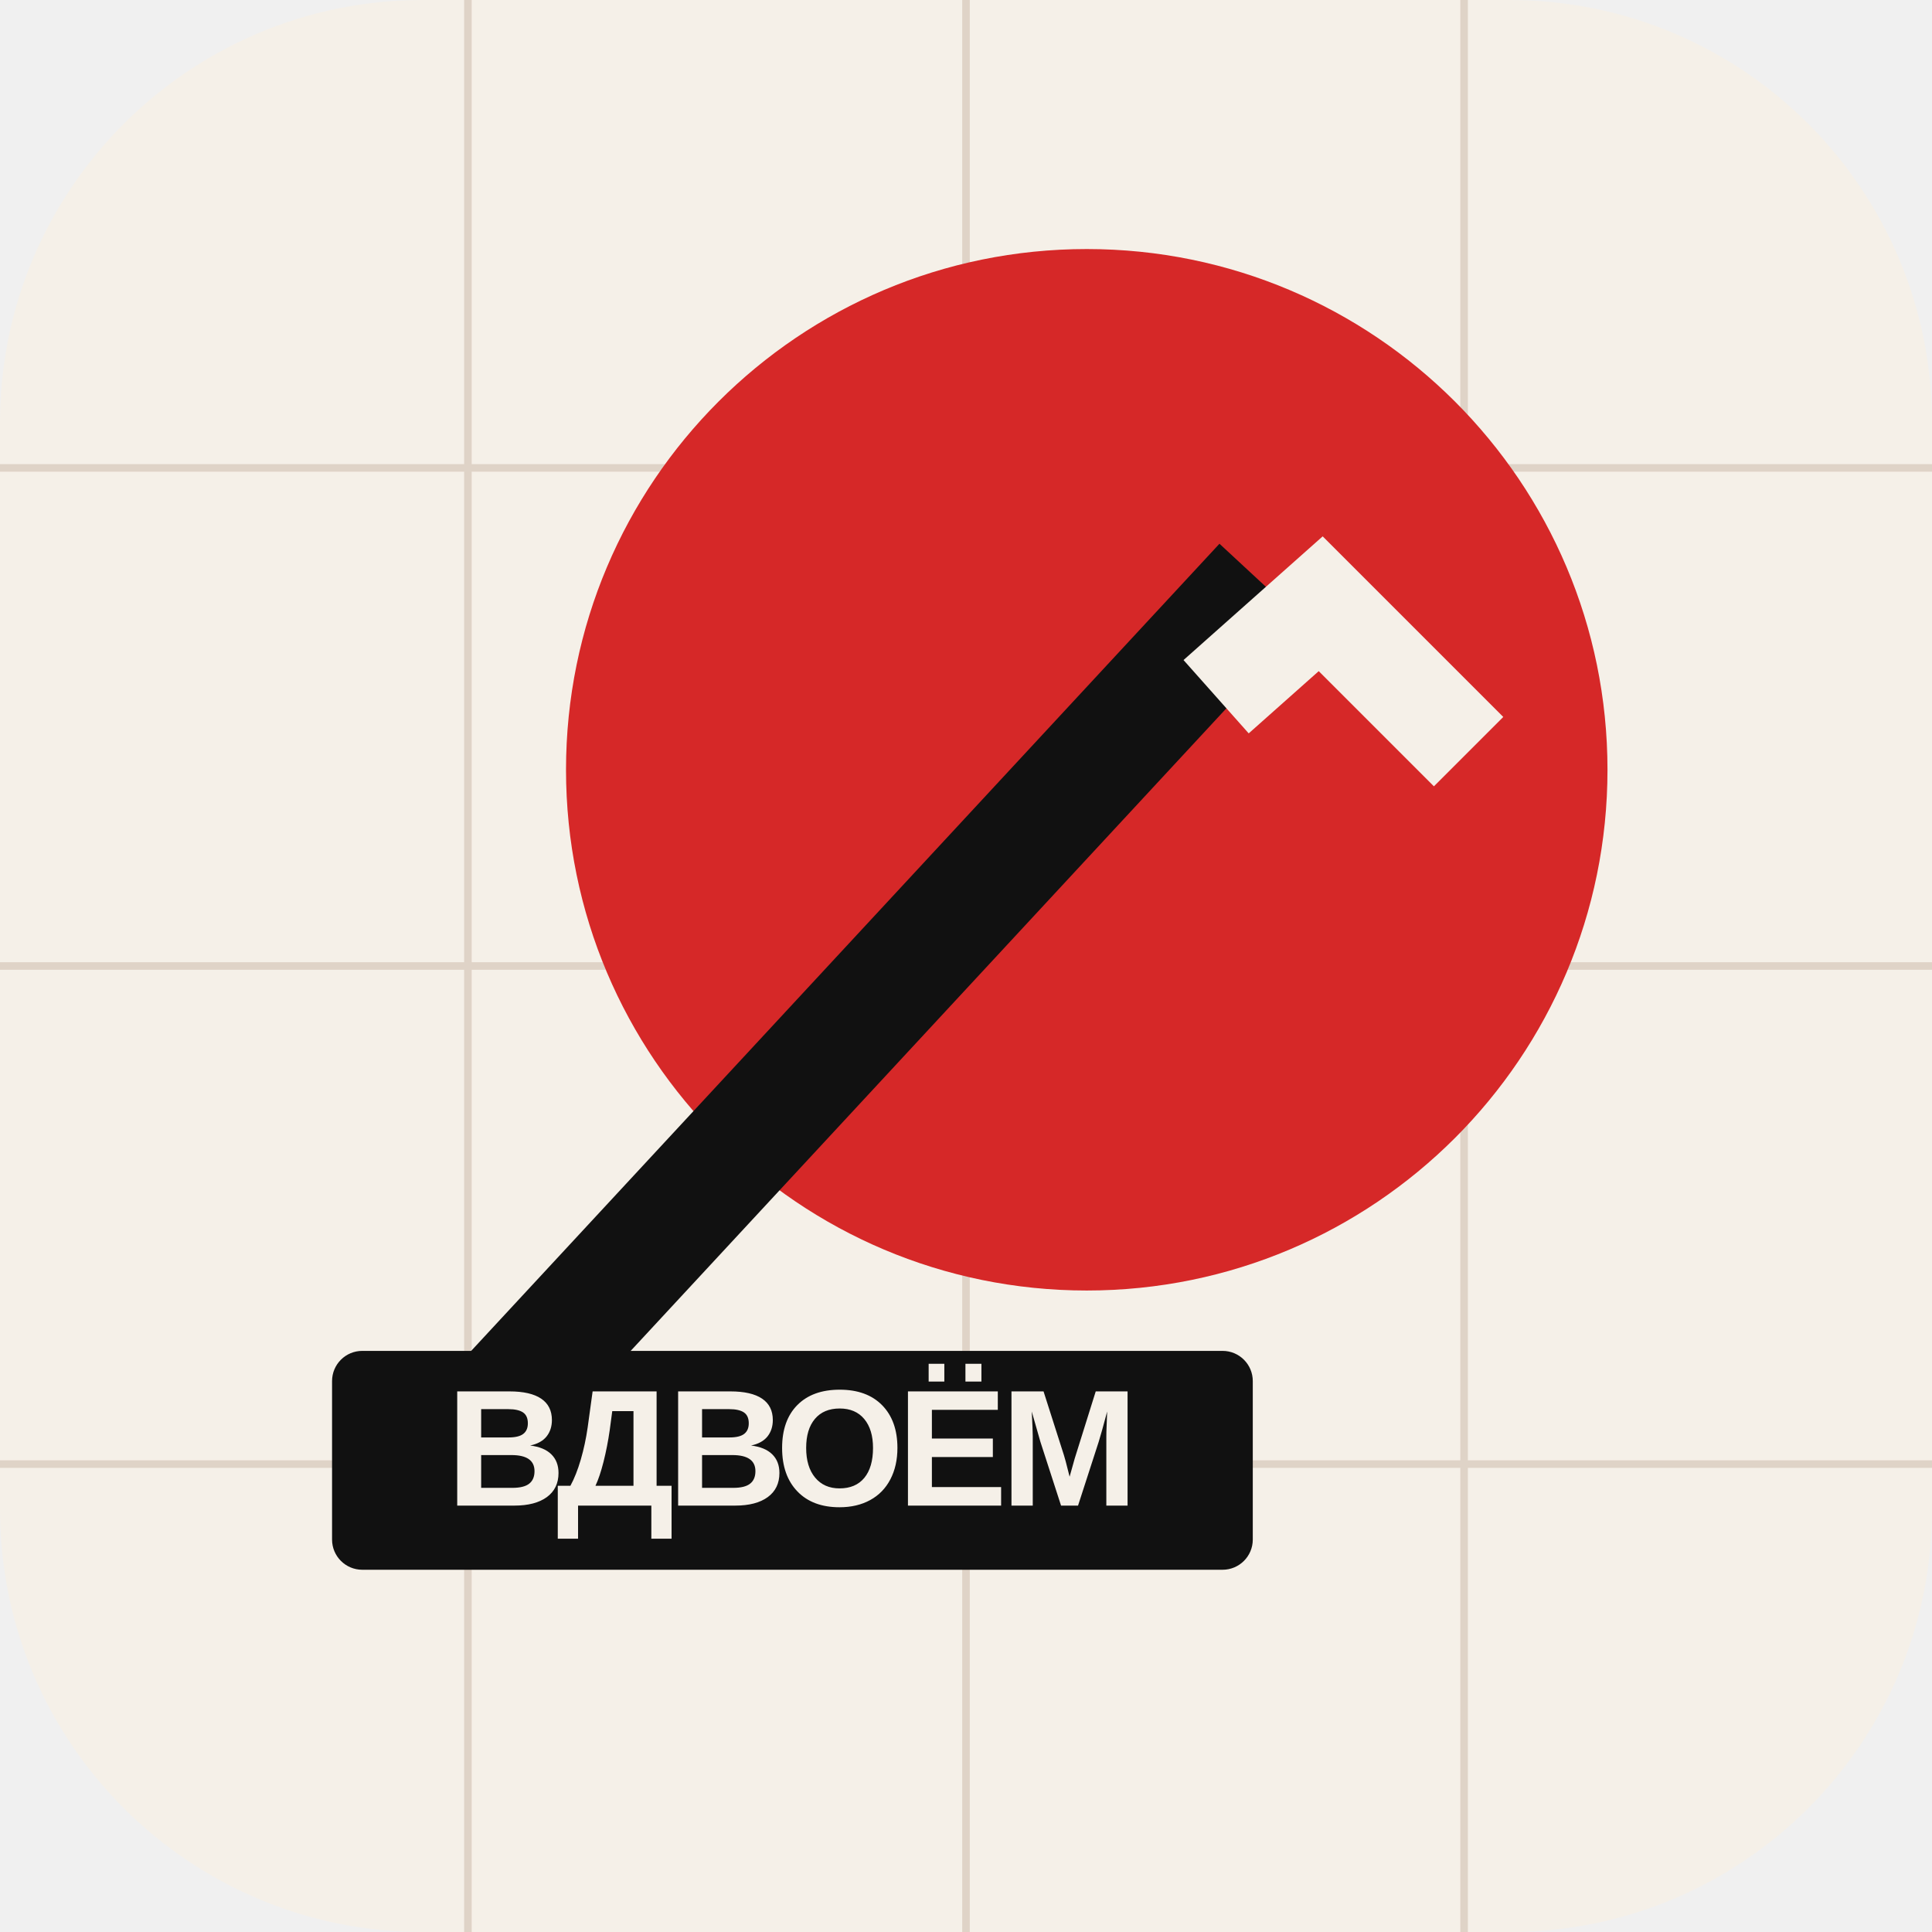
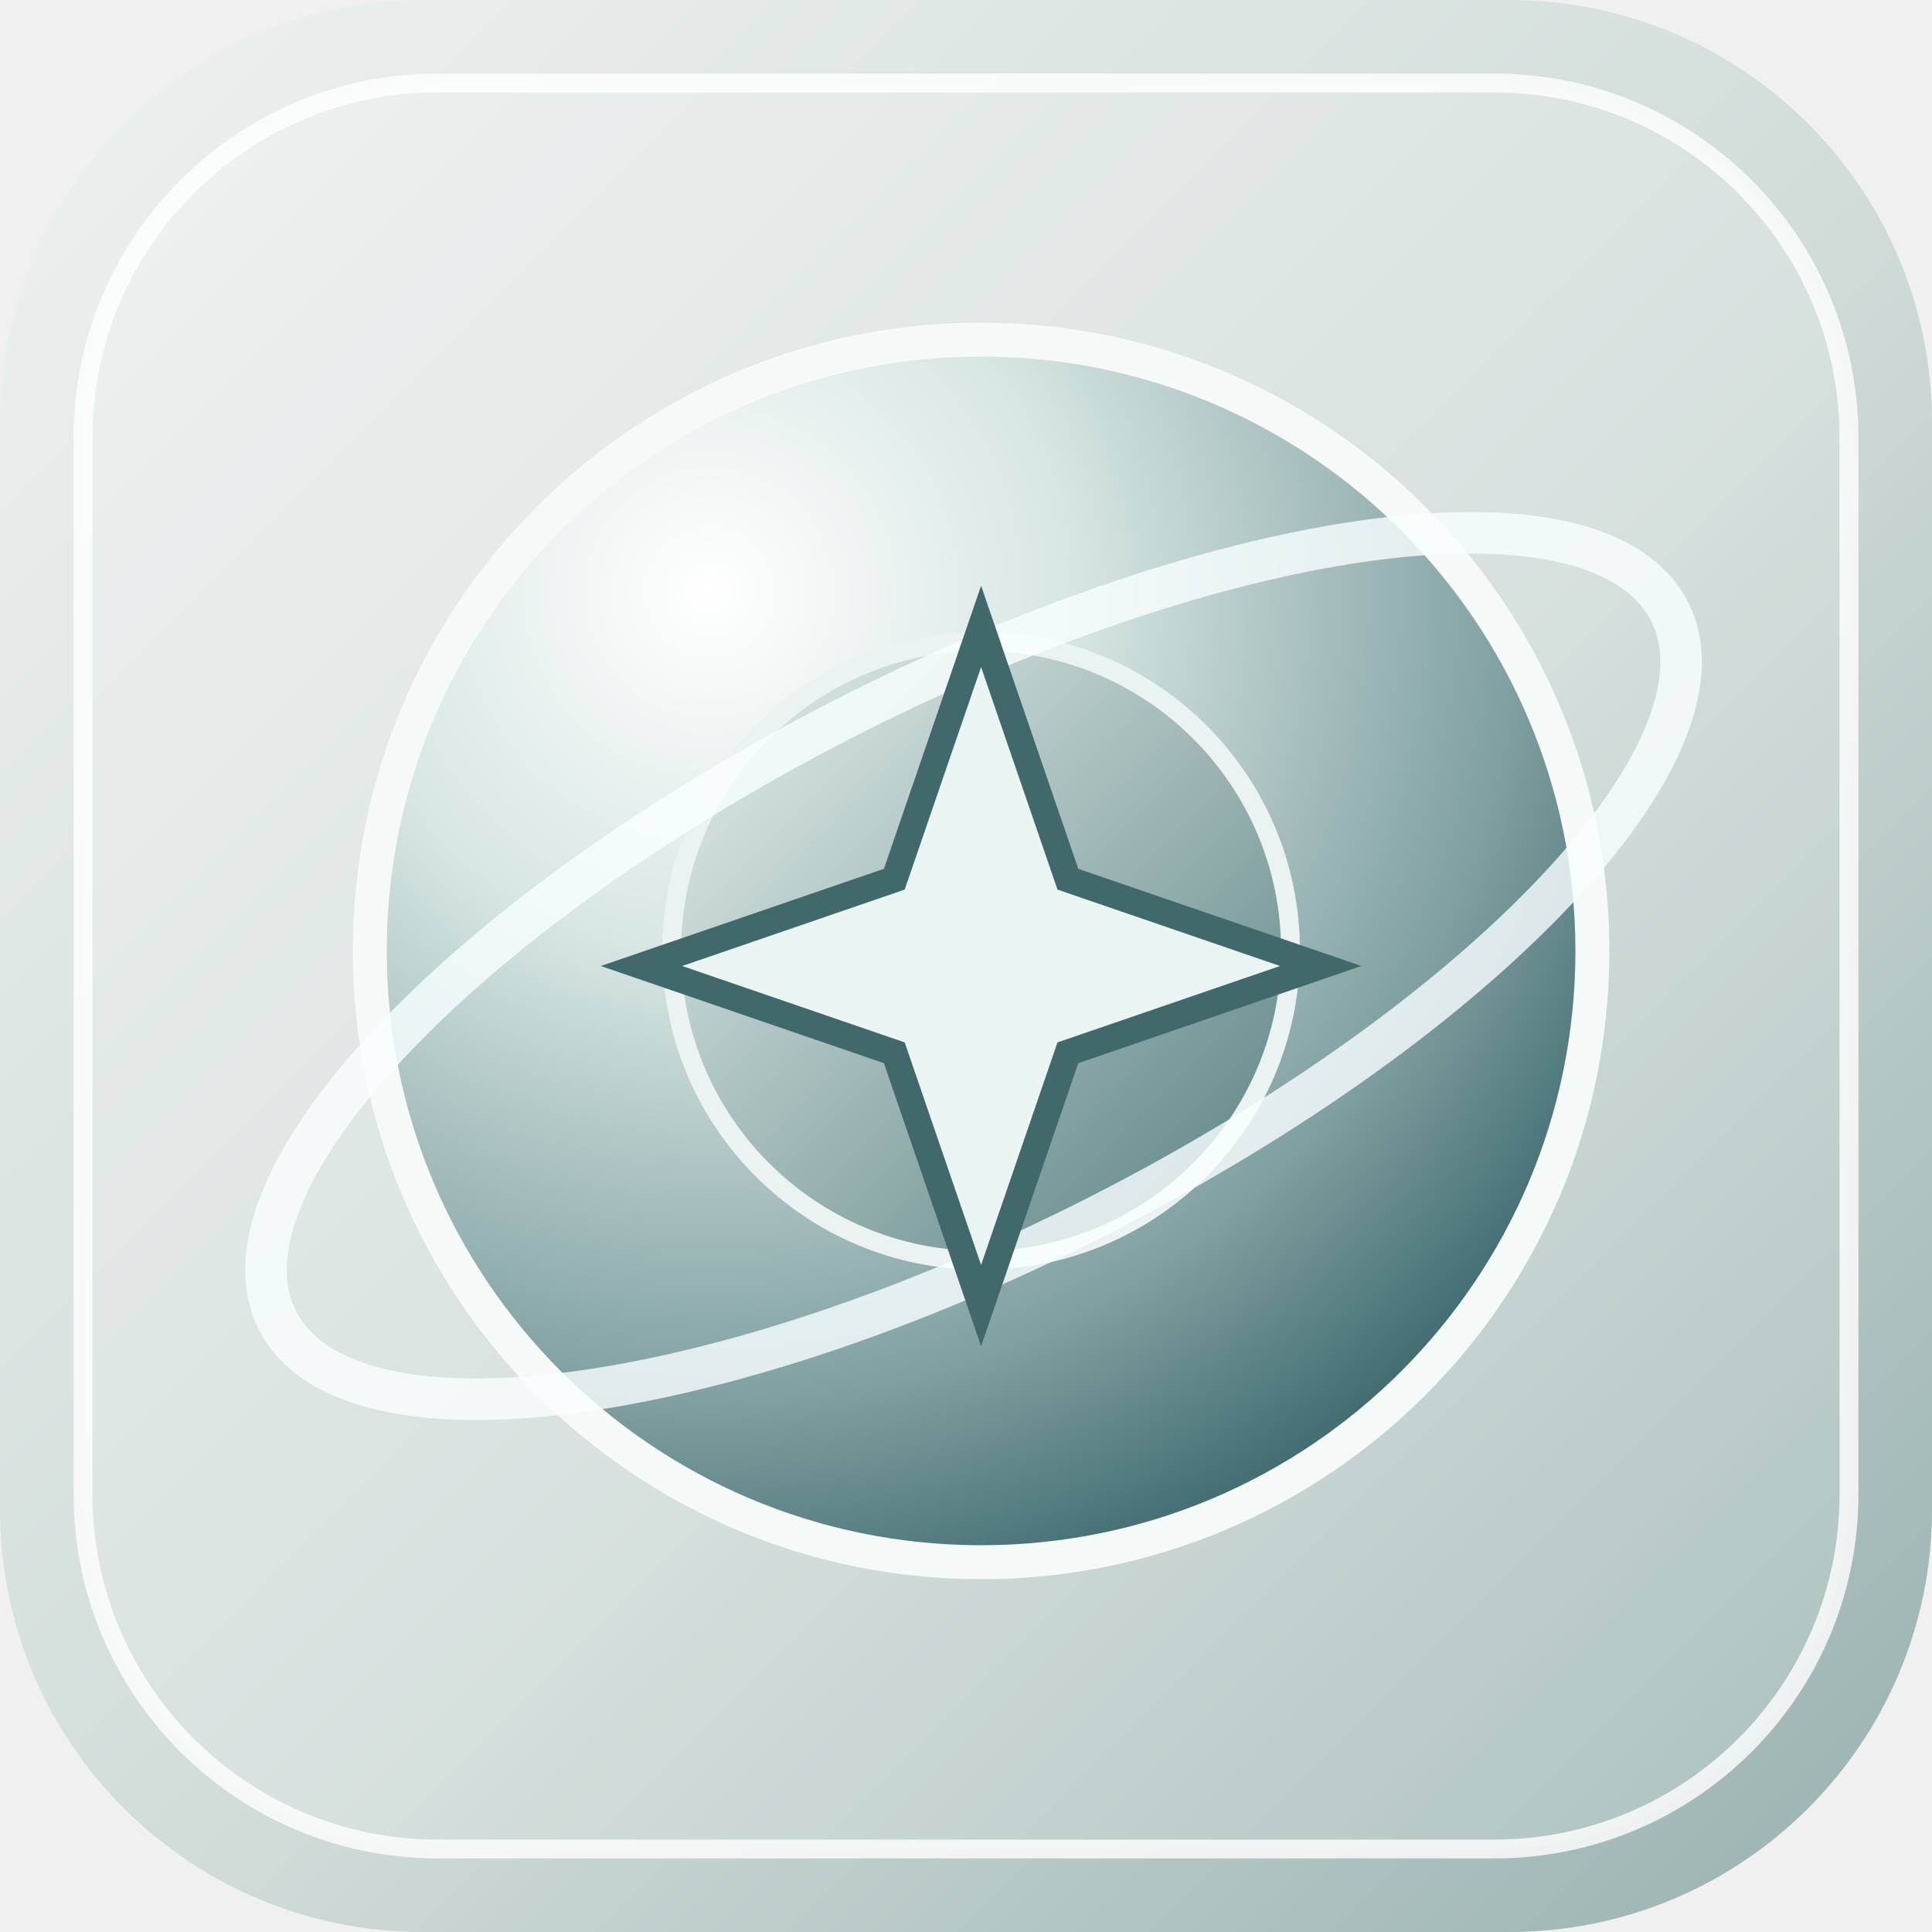
<svg xmlns="http://www.w3.org/2000/svg" viewBox="0 0 512 512">
-   <rect width="512" height="512" rx="112" fill="#f5f0e8" />
-   <path d="M0 124H512M0 256H512M0 388H512M124 0V512M256 0V512M388 0V512" fill="none" stroke="#dfd3c7" stroke-width="2" />
-   <circle cx="288" cy="204" r="138" fill="#d62828" />
-   <path d="M146 358L324 166" fill="none" stroke="#111" stroke-width="31" stroke-linecap="square" />
-   <path d="M332 176L350 160L380 190" fill="none" stroke="#f5f0e8" stroke-width="26" stroke-linecap="square" />
-   <rect x="88" y="358" width="244" height="58" rx="8" fill="#111" />
-   <text x="210" y="399" font-size="44" font-weight="900" text-anchor="middle" fill="#f5f0e8" font-family="Arial,sans-serif" letter-spacing="-2">ВДВОЁМ</text>
+   <defs>
+     <linearGradient id="bg" x1="0" y1="0" x2="1" y2="1">
+       <stop stop-color="#edf2f0" />
+       <stop offset=".54" stop-color="#d1dcd9" />
+       <stop offset="1" stop-color="#96b0af" />
+     </linearGradient>
+     <radialGradient id="orb" cx=".28" cy=".21" r=".9">
+       <stop stop-color="#fff" />
+       <stop offset=".32" stop-color="#d8e7e4" />
+       <stop offset=".73" stop-color="#7f9fa0" />
+       <stop offset="1" stop-color="#315e63" />
+     </radialGradient>
+     <linearGradient id="cut" x1="0" y1="0" x2="1" y2="1">
+       <stop stop-color="#e9f2ee" />
+       <stop offset="1" stop-color="#577f80" />
+     </linearGradient>
+   </defs>
+   <rect width="512" height="512" rx="112" fill="url(#bg)" />
+   <rect x="22" y="22" width="468" height="468" rx="94" fill="#fff" fill-opacity=".16" stroke="#fff" stroke-opacity=".8" stroke-width="5" />
+   <circle cx="260" cy="252" r="162" fill="url(#orb)" stroke="#f5faf9" stroke-width="9" />
+   <circle cx="260" cy="252" r="82" fill="url(#cut)" stroke="#eaf3f1" stroke-width="5" />
+   <ellipse cx="258" cy="256" rx="207" ry="74" transform="rotate(-27 258 256)" fill="none" stroke="#f9ffff" stroke-opacity=".8" stroke-width="11" />
+   <path d="m260 166 23 67 67 23-67 23-23 67-23-67-67-23 67-23z" fill="#eaf4f2" stroke="#41696c" stroke-width="7" />
</svg>
